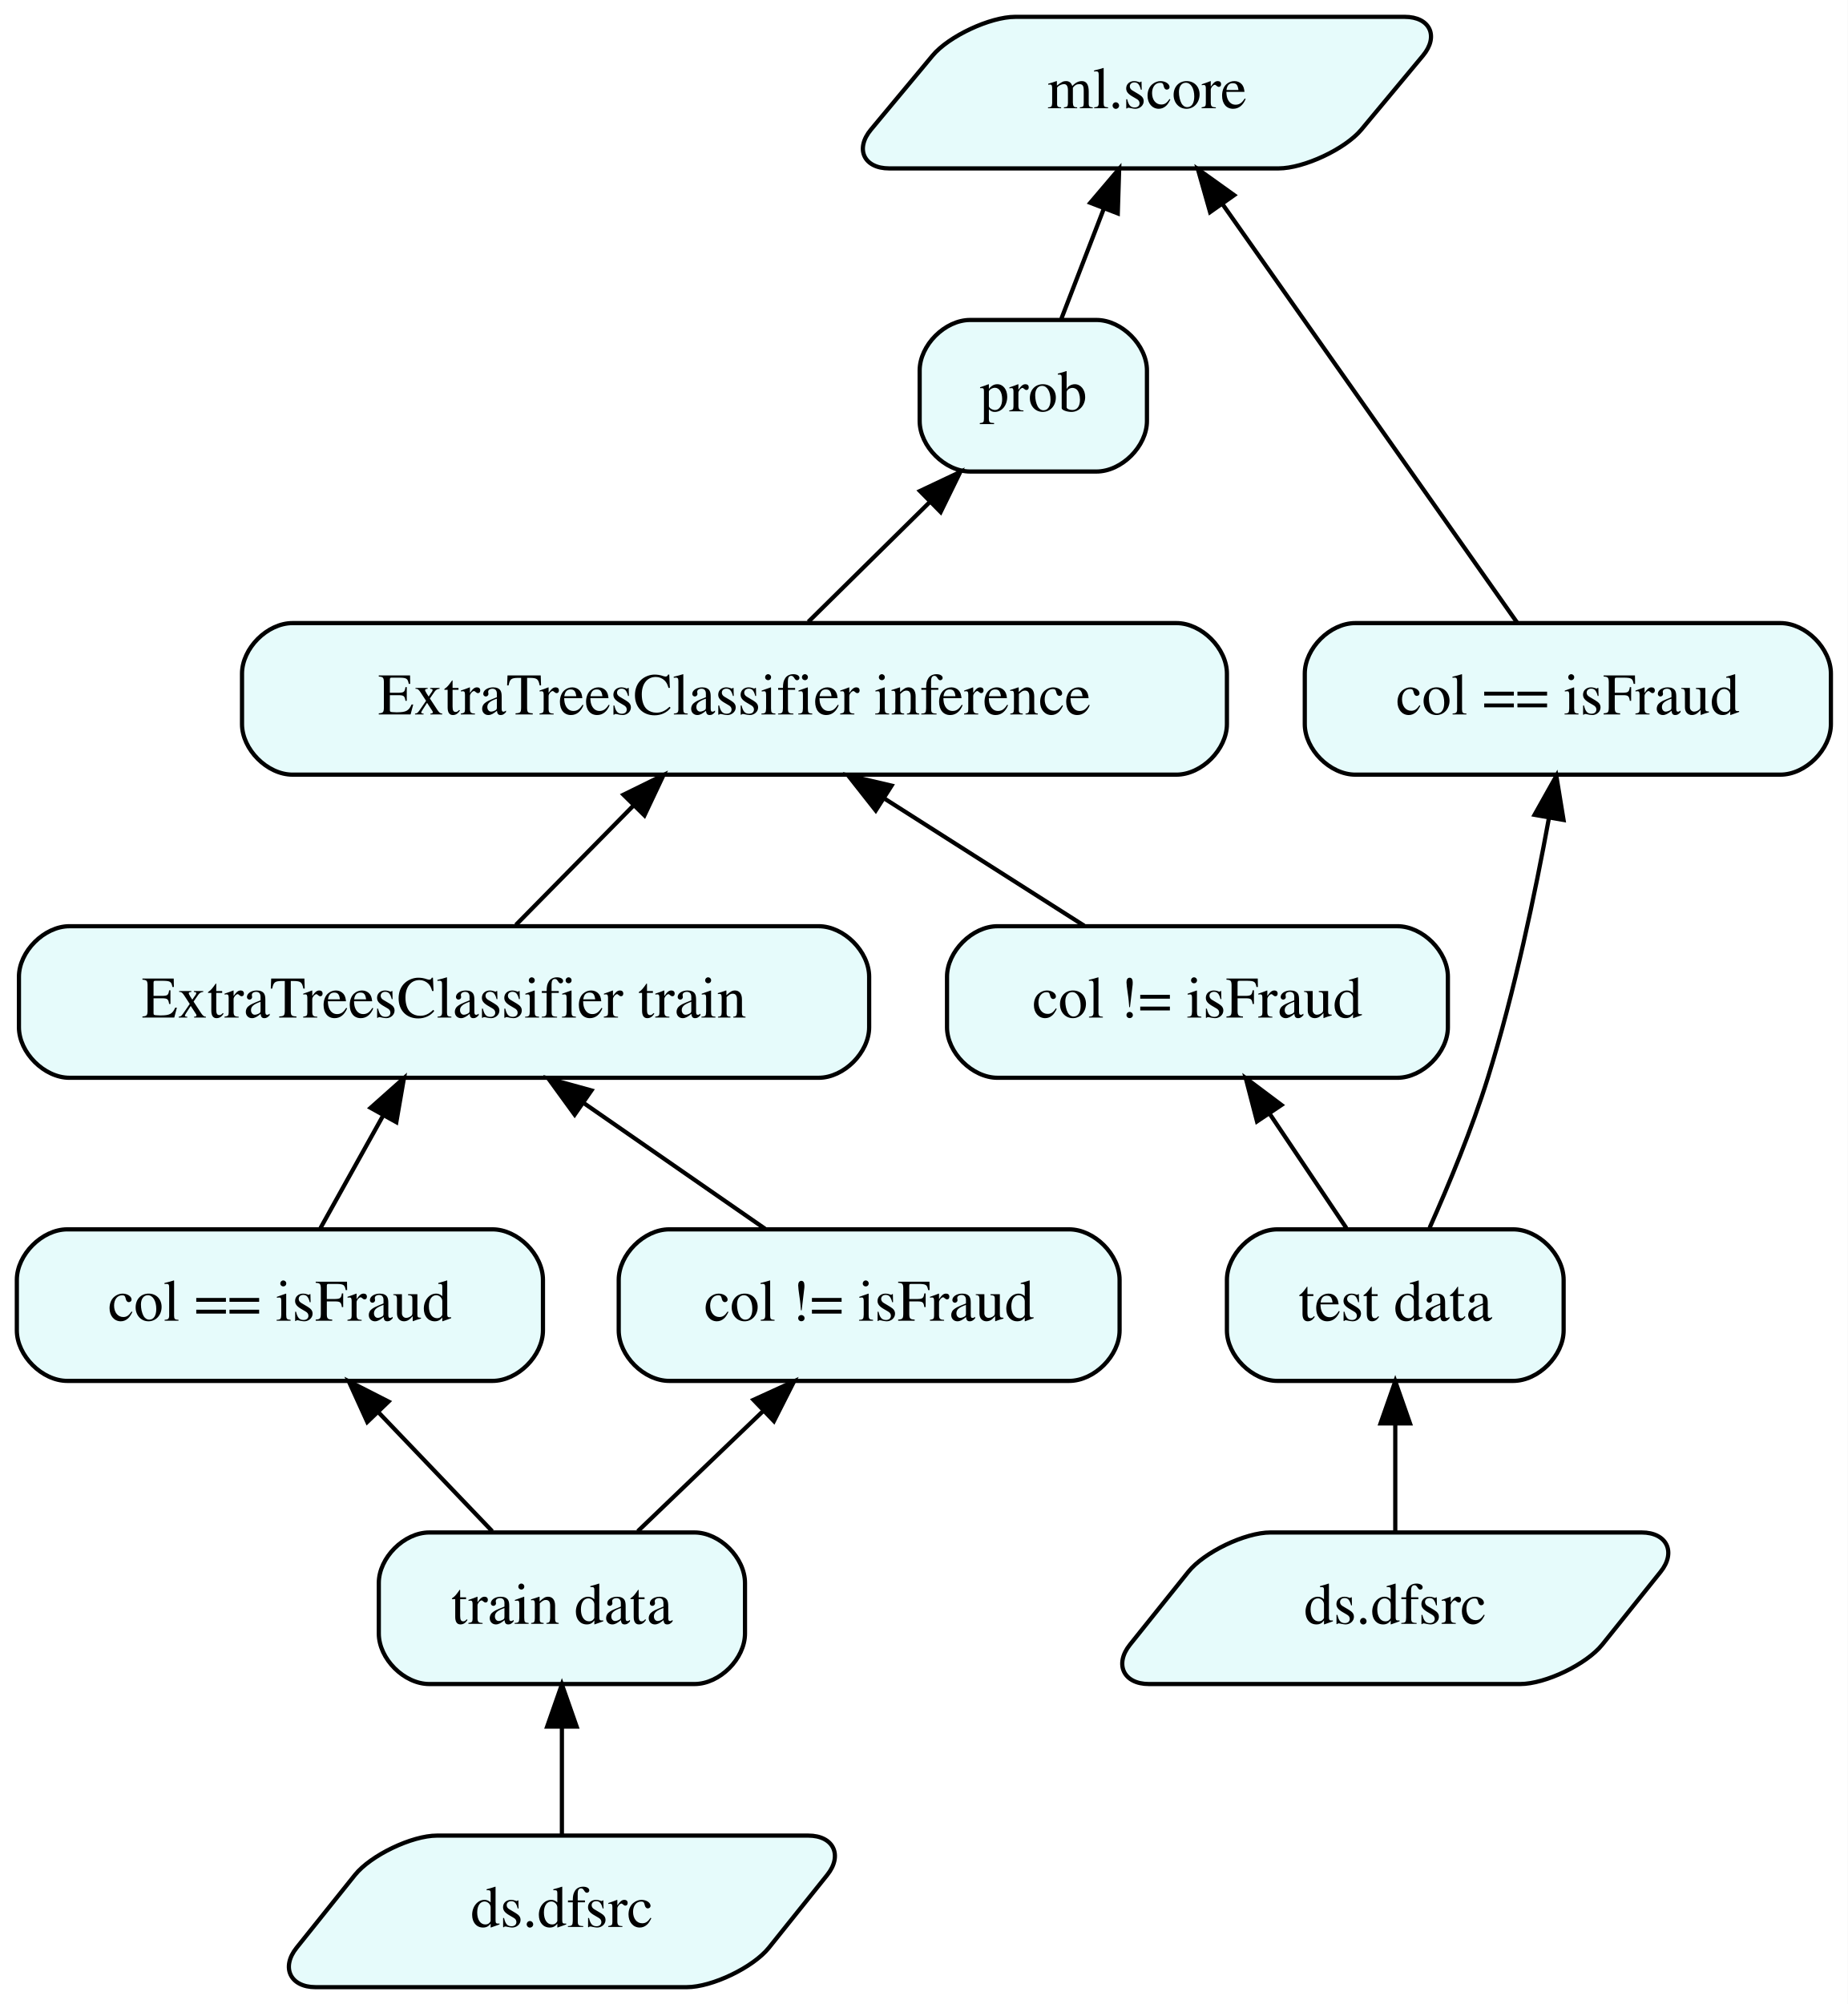
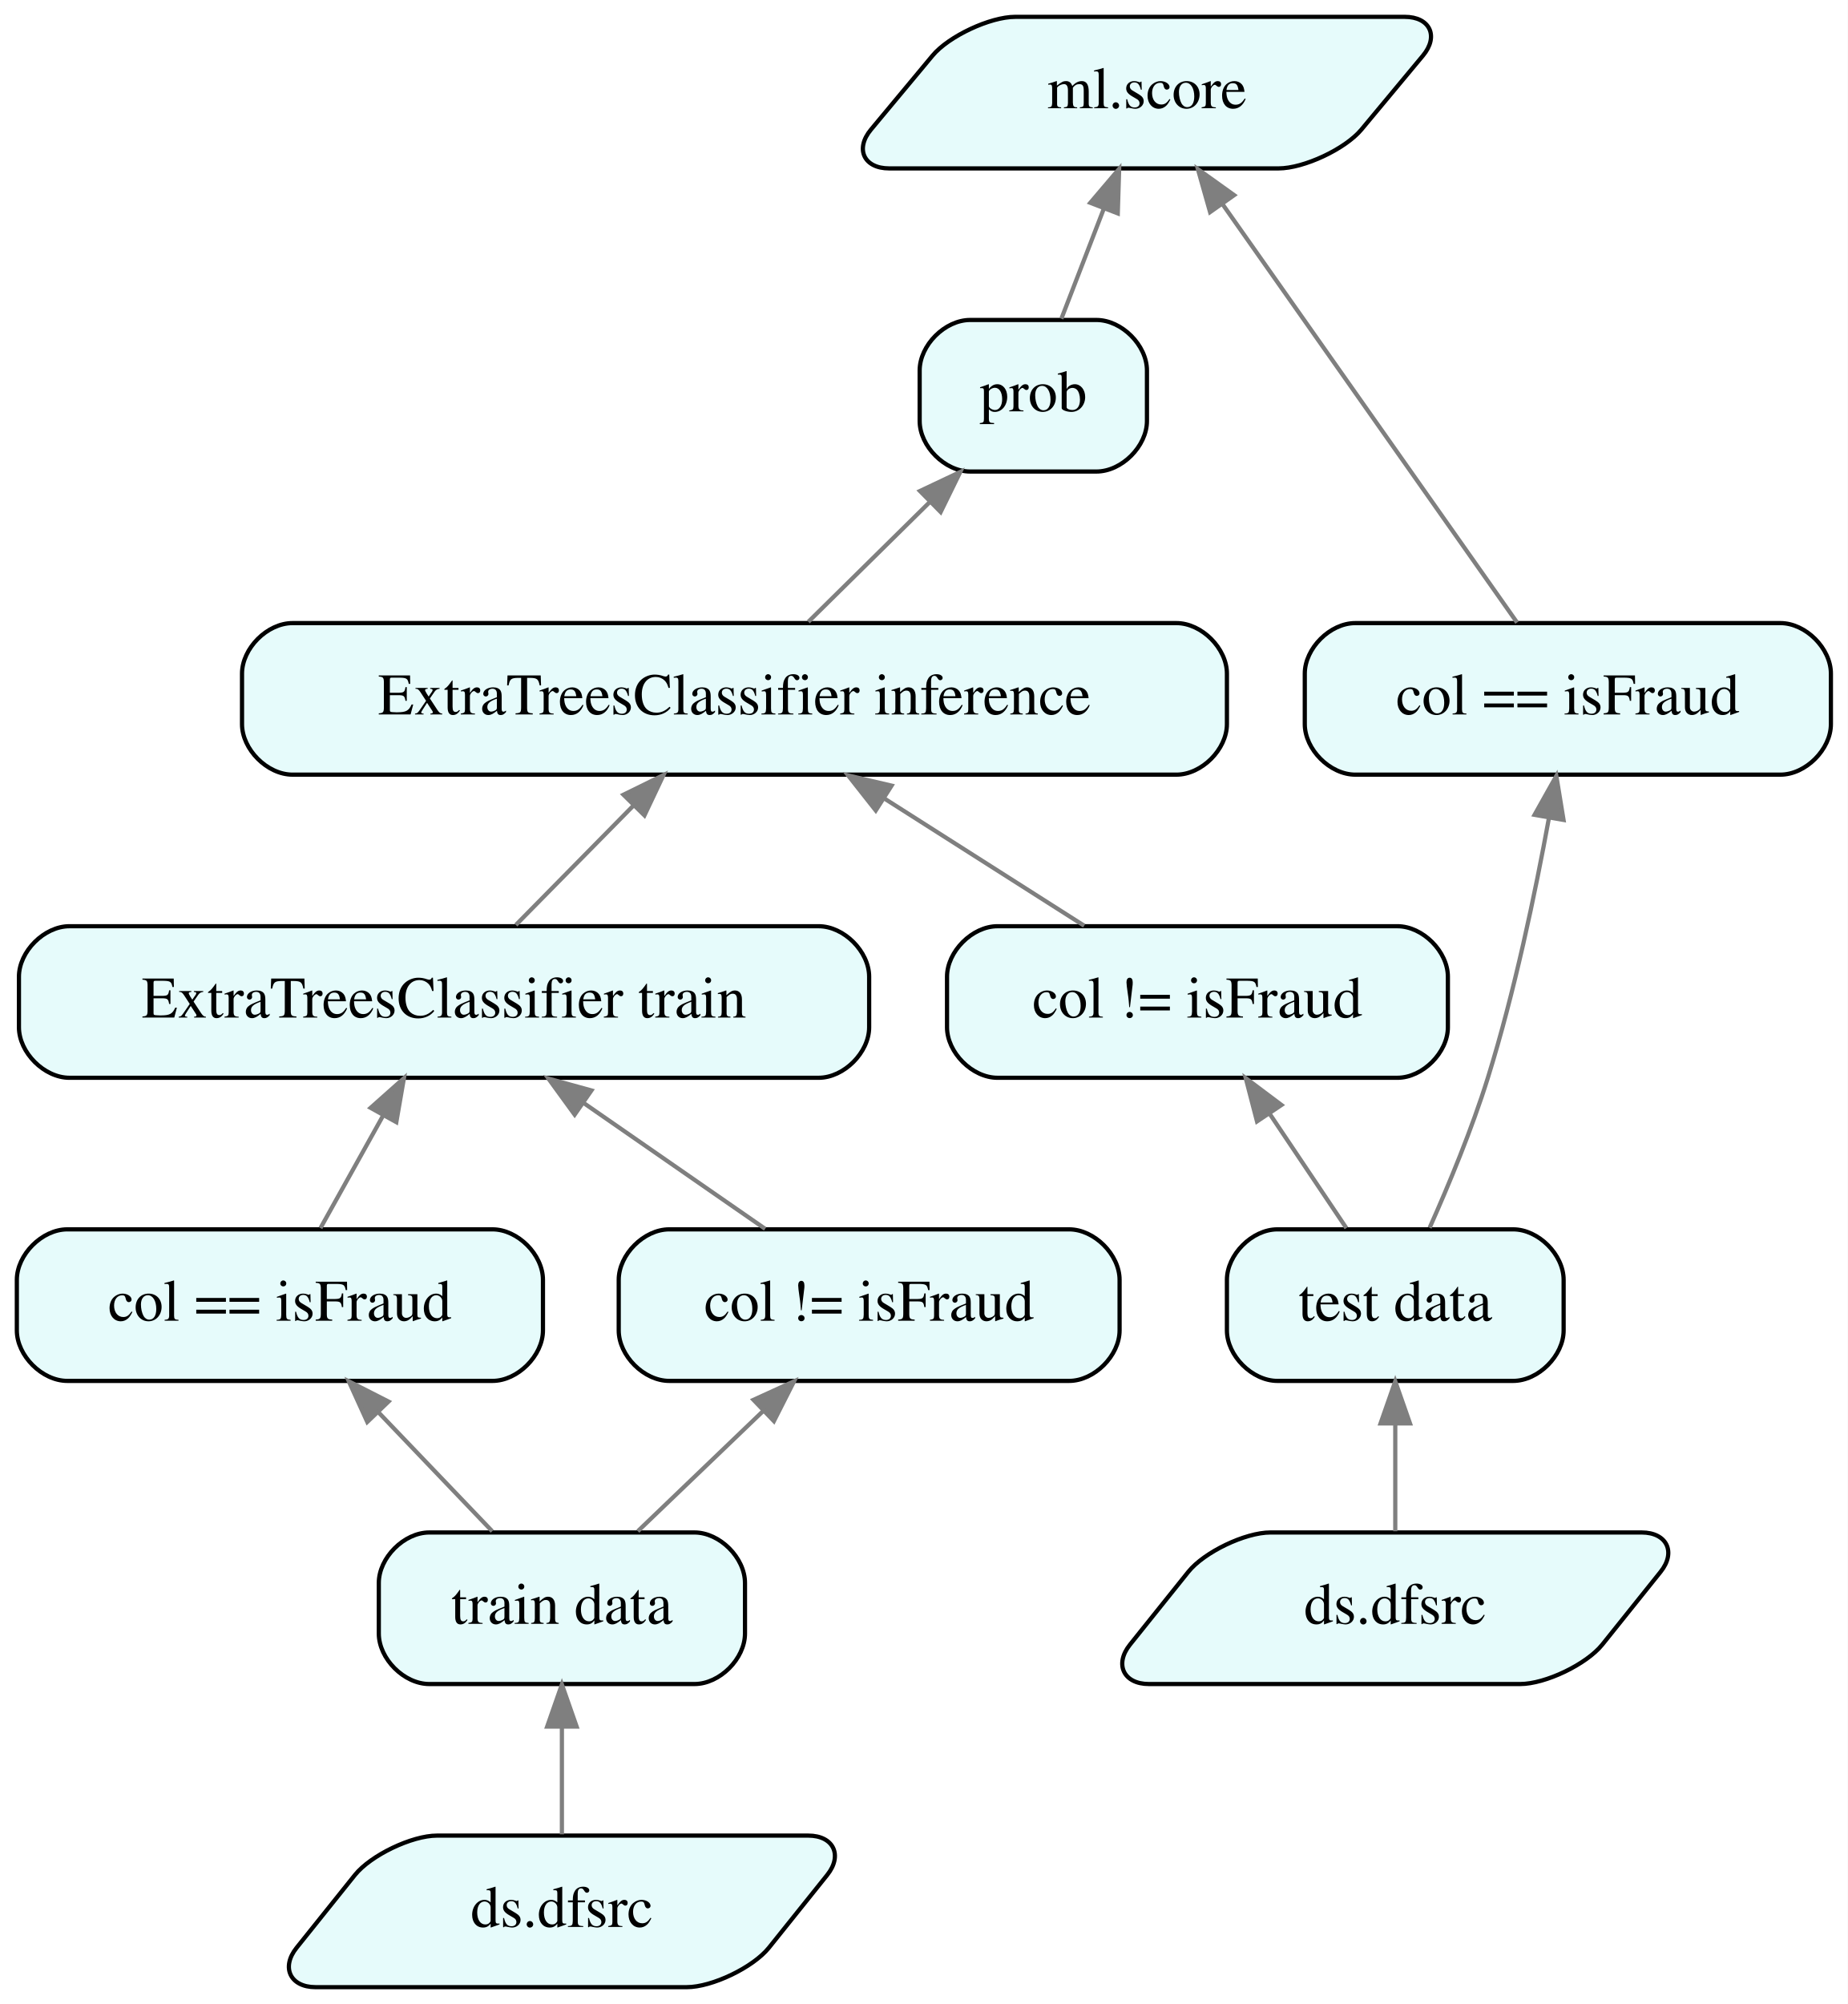
<svg xmlns="http://www.w3.org/2000/svg" width="439pt" height="476pt" viewBox="0.00 0.00 439.00 476.00">
  <g id="graph0" class="graph" transform="scale(1 1) rotate(0) translate(4 472)">
    <polygon fill="white" stroke="transparent" points="-4,4 -4,-472 435,-472 435,4 -4,4" />
    <g id="node1" class="node">
      <path fill="#e6fbfb" stroke="black" d="M329.75,-468C329.75,-468 237.22,-468 237.22,-468 231.22,-468 221.38,-463.39 217.55,-458.78 217.55,-458.78 202.93,-441.22 202.93,-441.22 199.09,-436.61 201.25,-432 207.25,-432 207.25,-432 299.78,-432 299.78,-432 305.78,-432 315.62,-436.61 319.45,-441.22 319.45,-441.22 334.07,-458.78 334.07,-458.78 337.91,-463.39 335.75,-468 329.75,-468" />
      <text text-anchor="middle" x="268.5" y="-446.3" font-family="Times,serif" font-size="14.00">ml.score</text>
    </g>
    <g id="node2" class="node">
      <path fill="#e6fbfb" stroke="black" d="M419,-324C419,-324 318,-324 318,-324 312,-324 306,-318 306,-312 306,-312 306,-300 306,-300 306,-294 312,-288 318,-288 318,-288 419,-288 419,-288 425,-288 431,-294 431,-300 431,-300 431,-312 431,-312 431,-318 425,-324 419,-324" />
      <text text-anchor="middle" x="368.5" y="-302.3" font-family="Times,serif" font-size="14.00">col == isFraud</text>
    </g>
    <g id="edge1" class="edge">
-       <path fill="none" stroke="black" d="M356.44,-324.13C339.02,-348.86 306.7,-394.76 286.47,-423.49" />
-       <polygon fill="black" stroke="black" points="283.5,-421.62 280.61,-431.81 289.22,-425.65 283.5,-421.62" />
+       <path fill="none" stroke="#7f7f7f" d="M356.44,-324.13C339.02,-348.86 306.7,-394.76 286.47,-423.49" />
+       <polygon fill="#7f7f7f" stroke="#7f7f7f" points="283.5,-421.62 280.61,-431.81 289.22,-425.65 283.5,-421.62" />
    </g>
    <g id="node3" class="node">
      <path fill="#e6fbfb" stroke="black" d="M256.5,-396C256.5,-396 226.5,-396 226.5,-396 220.5,-396 214.5,-390 214.5,-384 214.5,-384 214.5,-372 214.5,-372 214.5,-366 220.5,-360 226.5,-360 226.5,-360 256.5,-360 256.5,-360 262.5,-360 268.5,-366 268.5,-372 268.5,-372 268.5,-384 268.5,-384 268.5,-390 262.5,-396 256.5,-396" />
      <text text-anchor="middle" x="241.5" y="-374.3" font-family="Times,serif" font-size="14.00">prob</text>
    </g>
    <g id="edge2" class="edge">
-       <path fill="none" stroke="black" d="M248.17,-396.3C251.21,-404.19 254.88,-413.7 258.26,-422.45" />
-       <polygon fill="black" stroke="black" points="255.04,-423.83 261.9,-431.9 261.57,-421.31 255.04,-423.83" />
+       <path fill="none" stroke="#7f7f7f" d="M248.17,-396.3C251.21,-404.19 254.88,-413.7 258.26,-422.45" />
+       <polygon fill="#7f7f7f" stroke="#7f7f7f" points="255.04,-423.83 261.9,-431.9 261.57,-421.31 255.04,-423.83" />
    </g>
    <g id="node4" class="node">
      <path fill="#e6fbfb" stroke="black" d="M275.5,-324C275.5,-324 65.5,-324 65.5,-324 59.5,-324 53.5,-318 53.5,-312 53.5,-312 53.5,-300 53.5,-300 53.5,-294 59.5,-288 65.5,-288 65.5,-288 275.5,-288 275.5,-288 281.5,-288 287.5,-294 287.5,-300 287.5,-300 287.5,-312 287.5,-312 287.5,-318 281.5,-324 275.5,-324" />
      <text text-anchor="middle" x="170.5" y="-302.3" font-family="Times,serif" font-size="14.00">ExtraTreesClassifier inference</text>
    </g>
    <g id="edge3" class="edge">
-       <path fill="none" stroke="black" d="M188.05,-324.3C196.73,-332.86 207.36,-343.34 216.85,-352.7" />
-       <polygon fill="black" stroke="black" points="214.57,-355.37 224.15,-359.9 219.49,-350.38 214.57,-355.37" />
+       <path fill="none" stroke="#7f7f7f" d="M188.05,-324.3C196.73,-332.86 207.36,-343.34 216.85,-352.7" />
+       <polygon fill="#7f7f7f" stroke="#7f7f7f" points="214.57,-355.37 224.15,-359.9 219.49,-350.38 214.57,-355.37" />
    </g>
    <g id="node5" class="node">
      <path fill="#e6fbfb" stroke="black" d="M355.5,-180C355.5,-180 299.5,-180 299.5,-180 293.5,-180 287.5,-174 287.5,-168 287.5,-168 287.5,-156 287.5,-156 287.5,-150 293.5,-144 299.5,-144 299.5,-144 355.5,-144 355.5,-144 361.5,-144 367.5,-150 367.5,-156 367.5,-156 367.5,-168 367.5,-168 367.5,-174 361.5,-180 355.5,-180" />
      <text text-anchor="middle" x="327.5" y="-158.3" font-family="Times,serif" font-size="14.00">test data</text>
    </g>
    <g id="edge4" class="edge">
-       <path fill="none" stroke="black" d="M335.66,-180.37C340.21,-190.57 345.71,-203.82 349.5,-216 355.83,-236.33 360.76,-259.93 364.01,-277.71" />
-       <polygon fill="black" stroke="black" points="360.59,-278.46 365.77,-287.7 367.48,-277.24 360.59,-278.46" />
+       <path fill="none" stroke="#7f7f7f" d="M335.66,-180.37C340.21,-190.57 345.71,-203.82 349.5,-216 355.83,-236.33 360.76,-259.93 364.01,-277.71" />
+       <polygon fill="#7f7f7f" stroke="#7f7f7f" points="360.59,-278.46 365.77,-287.7 367.48,-277.24 360.59,-278.46" />
    </g>
    <g id="node6" class="node">
      <path fill="#e6fbfb" stroke="black" d="M328,-252C328,-252 233,-252 233,-252 227,-252 221,-246 221,-240 221,-240 221,-228 221,-228 221,-222 227,-216 233,-216 233,-216 328,-216 328,-216 334,-216 340,-222 340,-228 340,-228 340,-240 340,-240 340,-246 334,-252 328,-252" />
      <text text-anchor="middle" x="280.5" y="-230.3" font-family="Times,serif" font-size="14.00">col != isFraud</text>
    </g>
    <g id="edge5" class="edge">
-       <path fill="none" stroke="black" d="M315.88,-180.3C310.36,-188.53 303.65,-198.52 297.57,-207.58" />
-       <polygon fill="black" stroke="black" points="294.65,-205.64 291.98,-215.9 300.46,-209.54 294.65,-205.64" />
+       <path fill="none" stroke="#7f7f7f" d="M315.88,-180.3C310.36,-188.53 303.65,-198.52 297.57,-207.58" />
+       <polygon fill="#7f7f7f" stroke="#7f7f7f" points="294.65,-205.64 291.98,-215.9 300.46,-209.54 294.65,-205.64" />
    </g>
    <g id="edge7" class="edge">
-       <path fill="none" stroke="black" d="M253.59,-252.12C239.34,-261.19 221.65,-272.45 206.26,-282.24" />
-       <polygon fill="black" stroke="black" points="204.07,-279.49 197.51,-287.81 207.83,-285.39 204.07,-279.49" />
+       <path fill="none" stroke="#7f7f7f" d="M253.59,-252.12C239.34,-261.19 221.65,-272.45 206.26,-282.24" />
+       <polygon fill="#7f7f7f" stroke="#7f7f7f" points="204.07,-279.49 197.51,-287.81 207.83,-285.39 204.07,-279.49" />
    </g>
    <g id="node7" class="node">
      <path fill="#e6fbfb" stroke="black" d="M190.5,-252C190.5,-252 12.5,-252 12.5,-252 6.5,-252 0.5,-246 0.5,-240 0.5,-240 0.5,-228 0.5,-228 0.5,-222 6.5,-216 12.5,-216 12.5,-216 190.5,-216 190.5,-216 196.5,-216 202.5,-222 202.5,-228 202.5,-228 202.5,-240 202.5,-240 202.5,-246 196.5,-252 190.5,-252" />
      <text text-anchor="middle" x="101.5" y="-230.3" font-family="Times,serif" font-size="14.00">ExtraTreesClassifier train</text>
    </g>
    <g id="edge6" class="edge">
-       <path fill="none" stroke="black" d="M118.56,-252.3C127,-260.86 137.32,-271.34 146.54,-280.7" />
-       <polygon fill="black" stroke="black" points="144.13,-283.23 153.64,-287.9 149.11,-278.32 144.13,-283.23" />
+       <path fill="none" stroke="#7f7f7f" d="M118.56,-252.3C127,-260.86 137.32,-271.34 146.54,-280.7" />
+       <polygon fill="#7f7f7f" stroke="#7f7f7f" points="144.13,-283.23 153.64,-287.9 149.11,-278.32 144.13,-283.23" />
    </g>
    <g id="node8" class="node">
      <path fill="#e6fbfb" stroke="black" d="M386.04,-108C386.04,-108 297.83,-108 297.83,-108 291.83,-108 282.08,-103.32 278.32,-98.64 278.32,-98.64 264.47,-81.36 264.47,-81.36 260.72,-76.68 262.96,-72 268.96,-72 268.96,-72 357.17,-72 357.17,-72 363.17,-72 372.92,-76.68 376.68,-81.36 376.68,-81.36 390.53,-98.64 390.53,-98.64 394.28,-103.32 392.04,-108 386.04,-108" />
      <text text-anchor="middle" x="327.5" y="-86.3" font-family="Times,serif" font-size="14.00">ds.dfsrc</text>
    </g>
    <g id="edge8" class="edge">
-       <path fill="none" stroke="black" d="M327.5,-108.3C327.5,-116.02 327.5,-125.29 327.5,-133.89" />
-       <polygon fill="black" stroke="black" points="324,-133.9 327.5,-143.9 331,-133.9 324,-133.9" />
+       <path fill="none" stroke="#7f7f7f" d="M327.5,-108.3C327.5,-116.02 327.5,-125.29 327.5,-133.89" />
+       <polygon fill="#7f7f7f" stroke="#7f7f7f" points="324,-133.9 327.5,-143.9 331,-133.9 324,-133.9" />
    </g>
    <g id="node9" class="node">
      <path fill="#e6fbfb" stroke="black" d="M113,-180C113,-180 12,-180 12,-180 6,-180 0,-174 0,-168 0,-168 0,-156 0,-156 0,-150 6,-144 12,-144 12,-144 113,-144 113,-144 119,-144 125,-150 125,-156 125,-156 125,-168 125,-168 125,-174 119,-180 113,-180" />
      <text text-anchor="middle" x="62.5" y="-158.3" font-family="Times,serif" font-size="14.00">col == isFraud</text>
    </g>
    <g id="edge9" class="edge">
-       <path fill="none" stroke="black" d="M72.14,-180.3C76.63,-188.36 82.06,-198.11 87.02,-207.02" />
-       <polygon fill="black" stroke="black" points="84.05,-208.86 91.97,-215.9 90.16,-205.46 84.05,-208.86" />
+       <path fill="none" stroke="#7f7f7f" d="M72.14,-180.3C76.63,-188.36 82.06,-198.11 87.02,-207.02" />
+       <polygon fill="#7f7f7f" stroke="#7f7f7f" points="84.05,-208.86 91.97,-215.9 90.16,-205.46 84.05,-208.86" />
    </g>
    <g id="node10" class="node">
      <path fill="#e6fbfb" stroke="black" d="M250,-180C250,-180 155,-180 155,-180 149,-180 143,-174 143,-168 143,-168 143,-156 143,-156 143,-150 149,-144 155,-144 155,-144 250,-144 250,-144 256,-144 262,-150 262,-156 262,-156 262,-168 262,-168 262,-174 256,-180 250,-180" />
      <text text-anchor="middle" x="202.5" y="-158.3" font-family="Times,serif" font-size="14.00">col != isFraud</text>
    </g>
    <g id="edge10" class="edge">
-       <path fill="none" stroke="black" d="M177.79,-180.12C164.83,-189.11 148.77,-200.24 134.73,-209.97" />
-       <polygon fill="black" stroke="black" points="132.53,-207.24 126.3,-215.81 136.52,-212.99 132.53,-207.24" />
+       <path fill="none" stroke="#7f7f7f" d="M177.79,-180.12C164.83,-189.11 148.77,-200.24 134.73,-209.97" />
+       <polygon fill="#7f7f7f" stroke="#7f7f7f" points="132.53,-207.24 126.3,-215.81 136.52,-212.99 132.53,-207.24" />
    </g>
    <g id="node11" class="node">
      <path fill="#e6fbfb" stroke="black" d="M161,-108C161,-108 98,-108 98,-108 92,-108 86,-102 86,-96 86,-96 86,-84 86,-84 86,-78 92,-72 98,-72 98,-72 161,-72 161,-72 167,-72 173,-78 173,-84 173,-84 173,-96 173,-96 173,-102 167,-108 161,-108" />
      <text text-anchor="middle" x="129.5" y="-86.3" font-family="Times,serif" font-size="14.00">train data</text>
    </g>
    <g id="edge11" class="edge">
-       <path fill="none" stroke="black" d="M112.94,-108.3C104.82,-116.78 94.91,-127.14 86.03,-136.42" />
-       <polygon fill="black" stroke="black" points="83.26,-134.25 78.87,-143.9 88.31,-139.09 83.26,-134.25" />
+       <path fill="none" stroke="#7f7f7f" d="M112.94,-108.3C104.82,-116.78 94.91,-127.14 86.03,-136.42" />
+       <polygon fill="#7f7f7f" stroke="#7f7f7f" points="83.26,-134.25 78.87,-143.9 88.31,-139.09 83.26,-134.25" />
    </g>
    <g id="edge12" class="edge">
-       <path fill="none" stroke="black" d="M147.54,-108.3C156.56,-116.95 167.62,-127.55 177.44,-136.97" />
-       <polygon fill="black" stroke="black" points="175.02,-139.5 184.66,-143.9 179.87,-134.45 175.02,-139.5" />
+       <path fill="none" stroke="#7f7f7f" d="M147.54,-108.3C156.56,-116.95 167.62,-127.55 177.44,-136.97" />
+       <polygon fill="#7f7f7f" stroke="#7f7f7f" points="175.02,-139.5 184.66,-143.9 179.87,-134.45 175.02,-139.5" />
    </g>
    <g id="node12" class="node">
      <path fill="#e6fbfb" stroke="black" d="M188.04,-36C188.04,-36 99.83,-36 99.83,-36 93.83,-36 84.08,-31.32 80.32,-26.64 80.32,-26.64 66.47,-9.36 66.47,-9.36 62.72,-4.68 64.96,0 70.96,0 70.96,0 159.17,0 159.17,0 165.17,0 174.92,-4.68 178.68,-9.36 178.68,-9.36 192.53,-26.64 192.53,-26.64 196.28,-31.32 194.04,-36 188.04,-36" />
      <text text-anchor="middle" x="129.5" y="-14.3" font-family="Times,serif" font-size="14.00">ds.dfsrc</text>
    </g>
    <g id="edge13" class="edge">
-       <path fill="none" stroke="black" d="M129.5,-36.3C129.5,-44.02 129.5,-53.29 129.5,-61.89" />
-       <polygon fill="black" stroke="black" points="126,-61.9 129.5,-71.9 133,-61.9 126,-61.9" />
+       <path fill="none" stroke="#7f7f7f" d="M129.5,-36.3C129.5,-44.02 129.5,-53.29 129.5,-61.89" />
+       <polygon fill="#7f7f7f" stroke="#7f7f7f" points="126,-61.9 129.5,-71.9 133,-61.9 126,-61.9" />
    </g>
  </g>
</svg>
